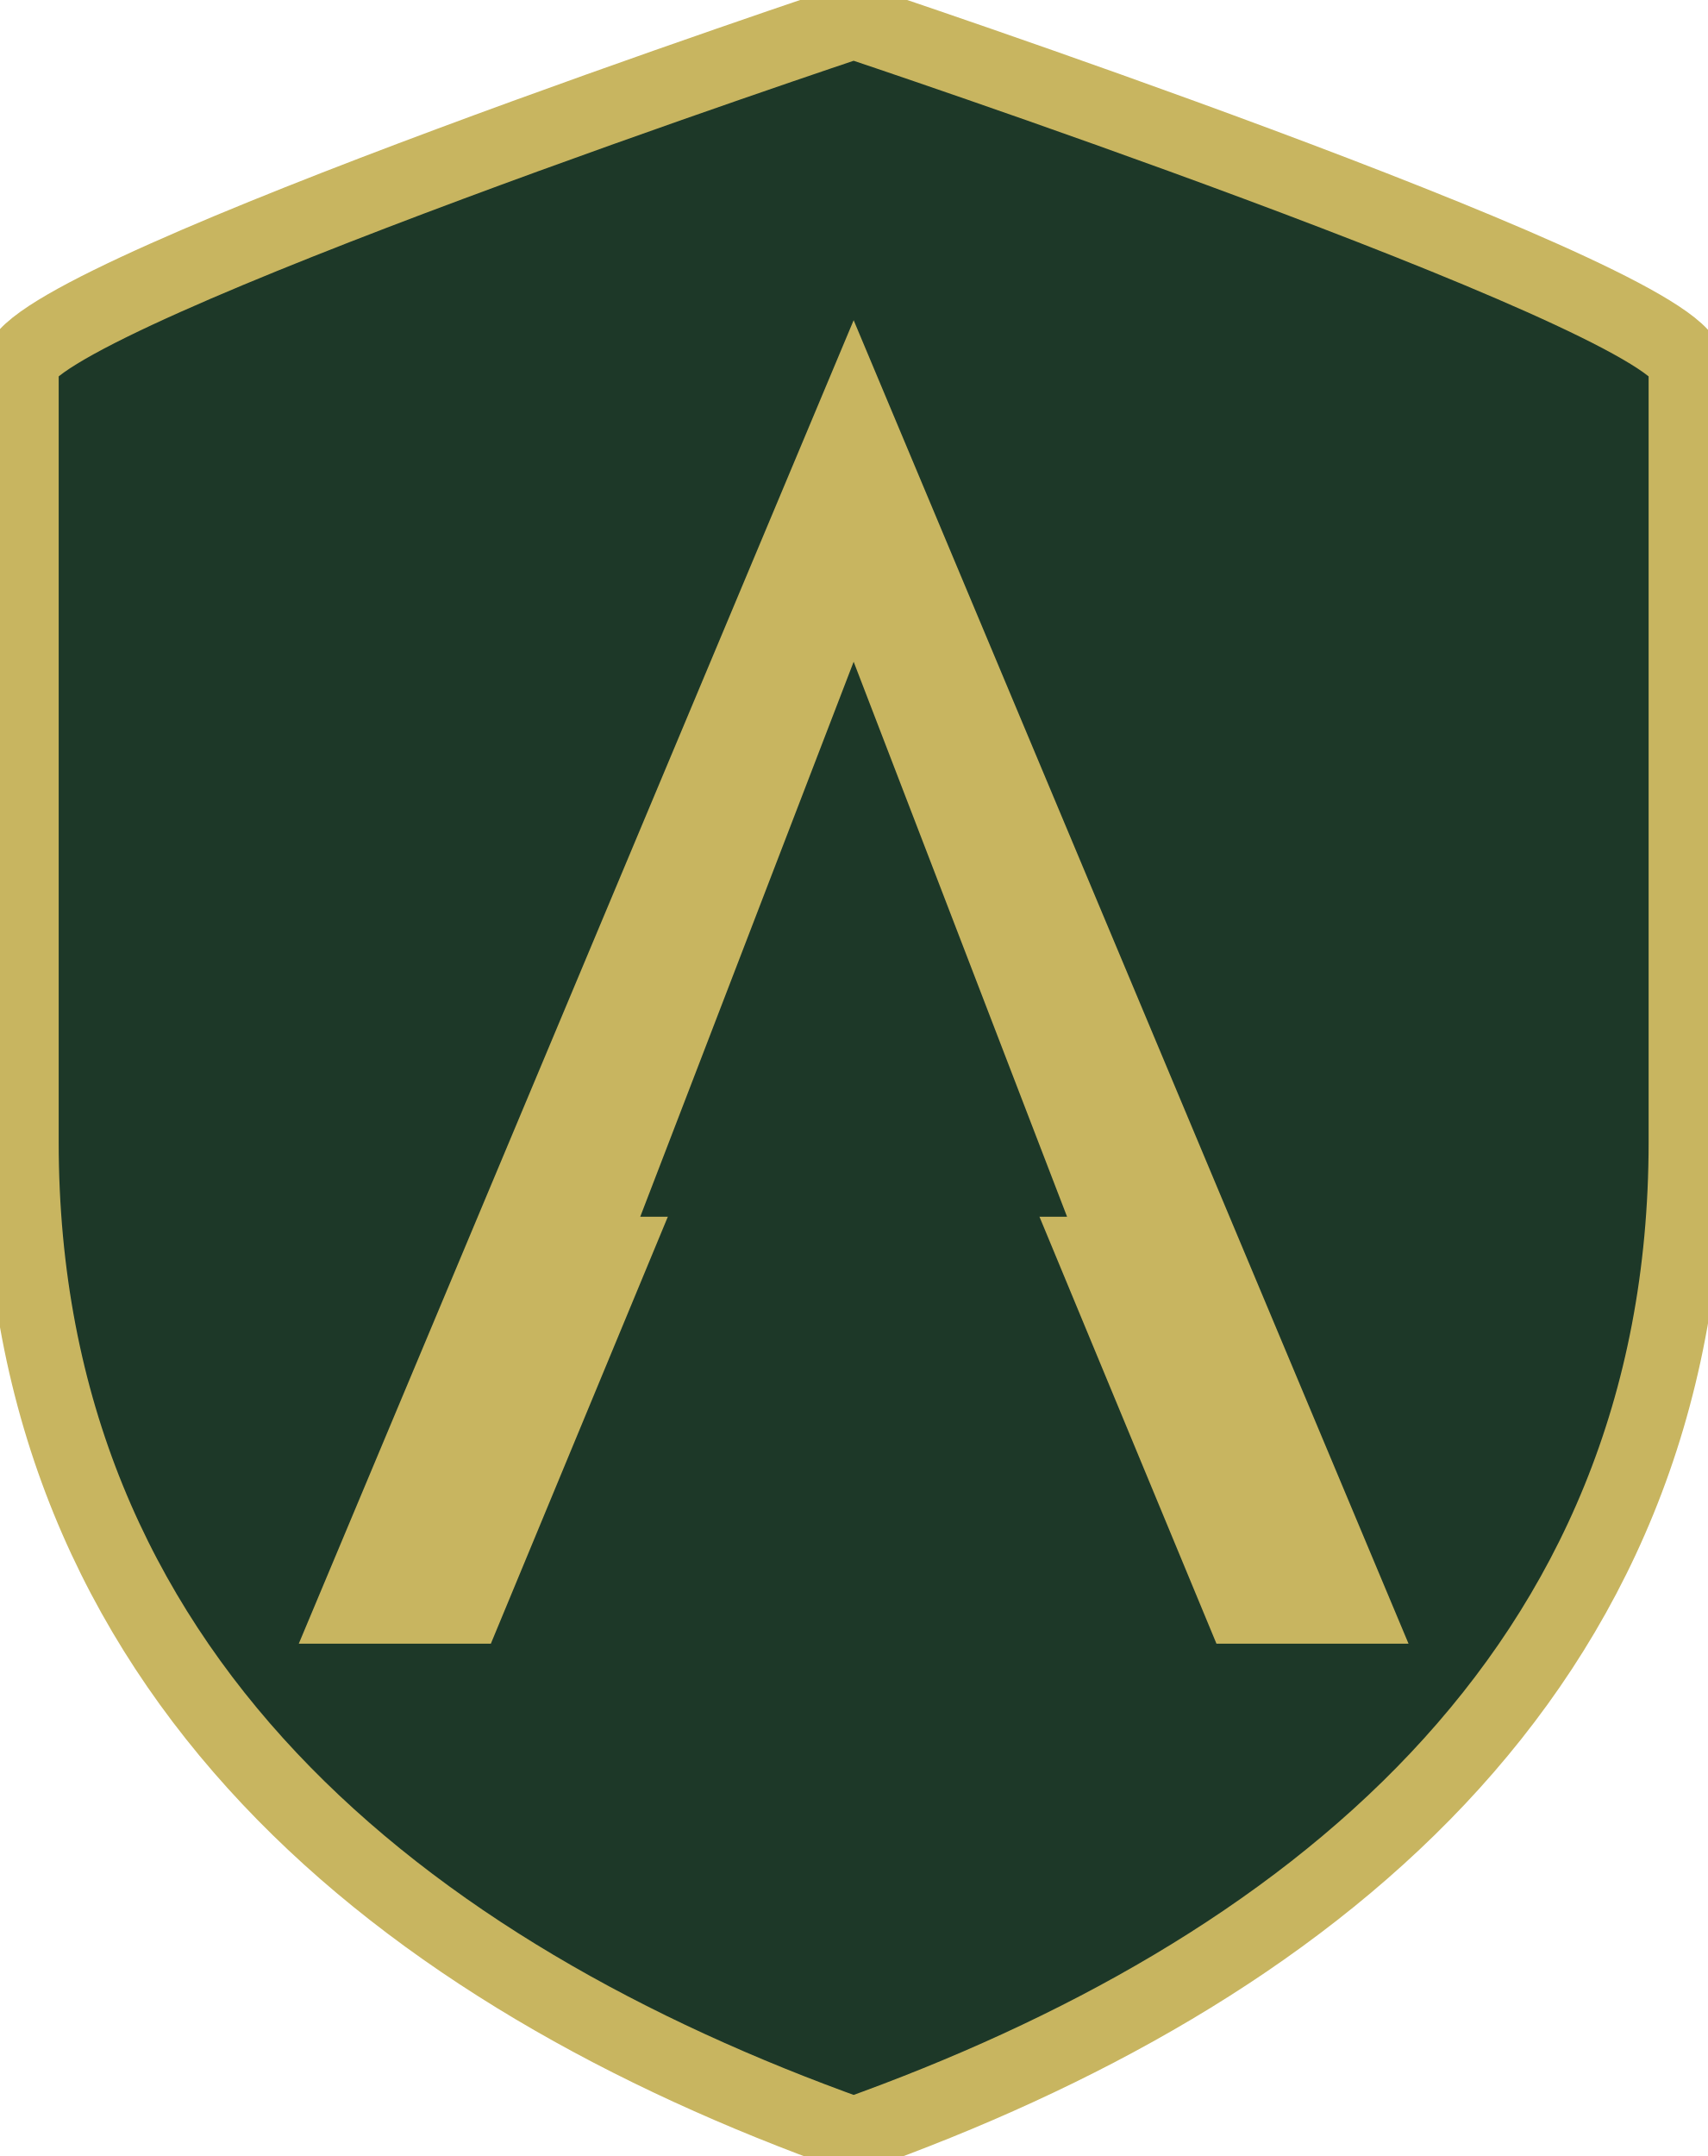
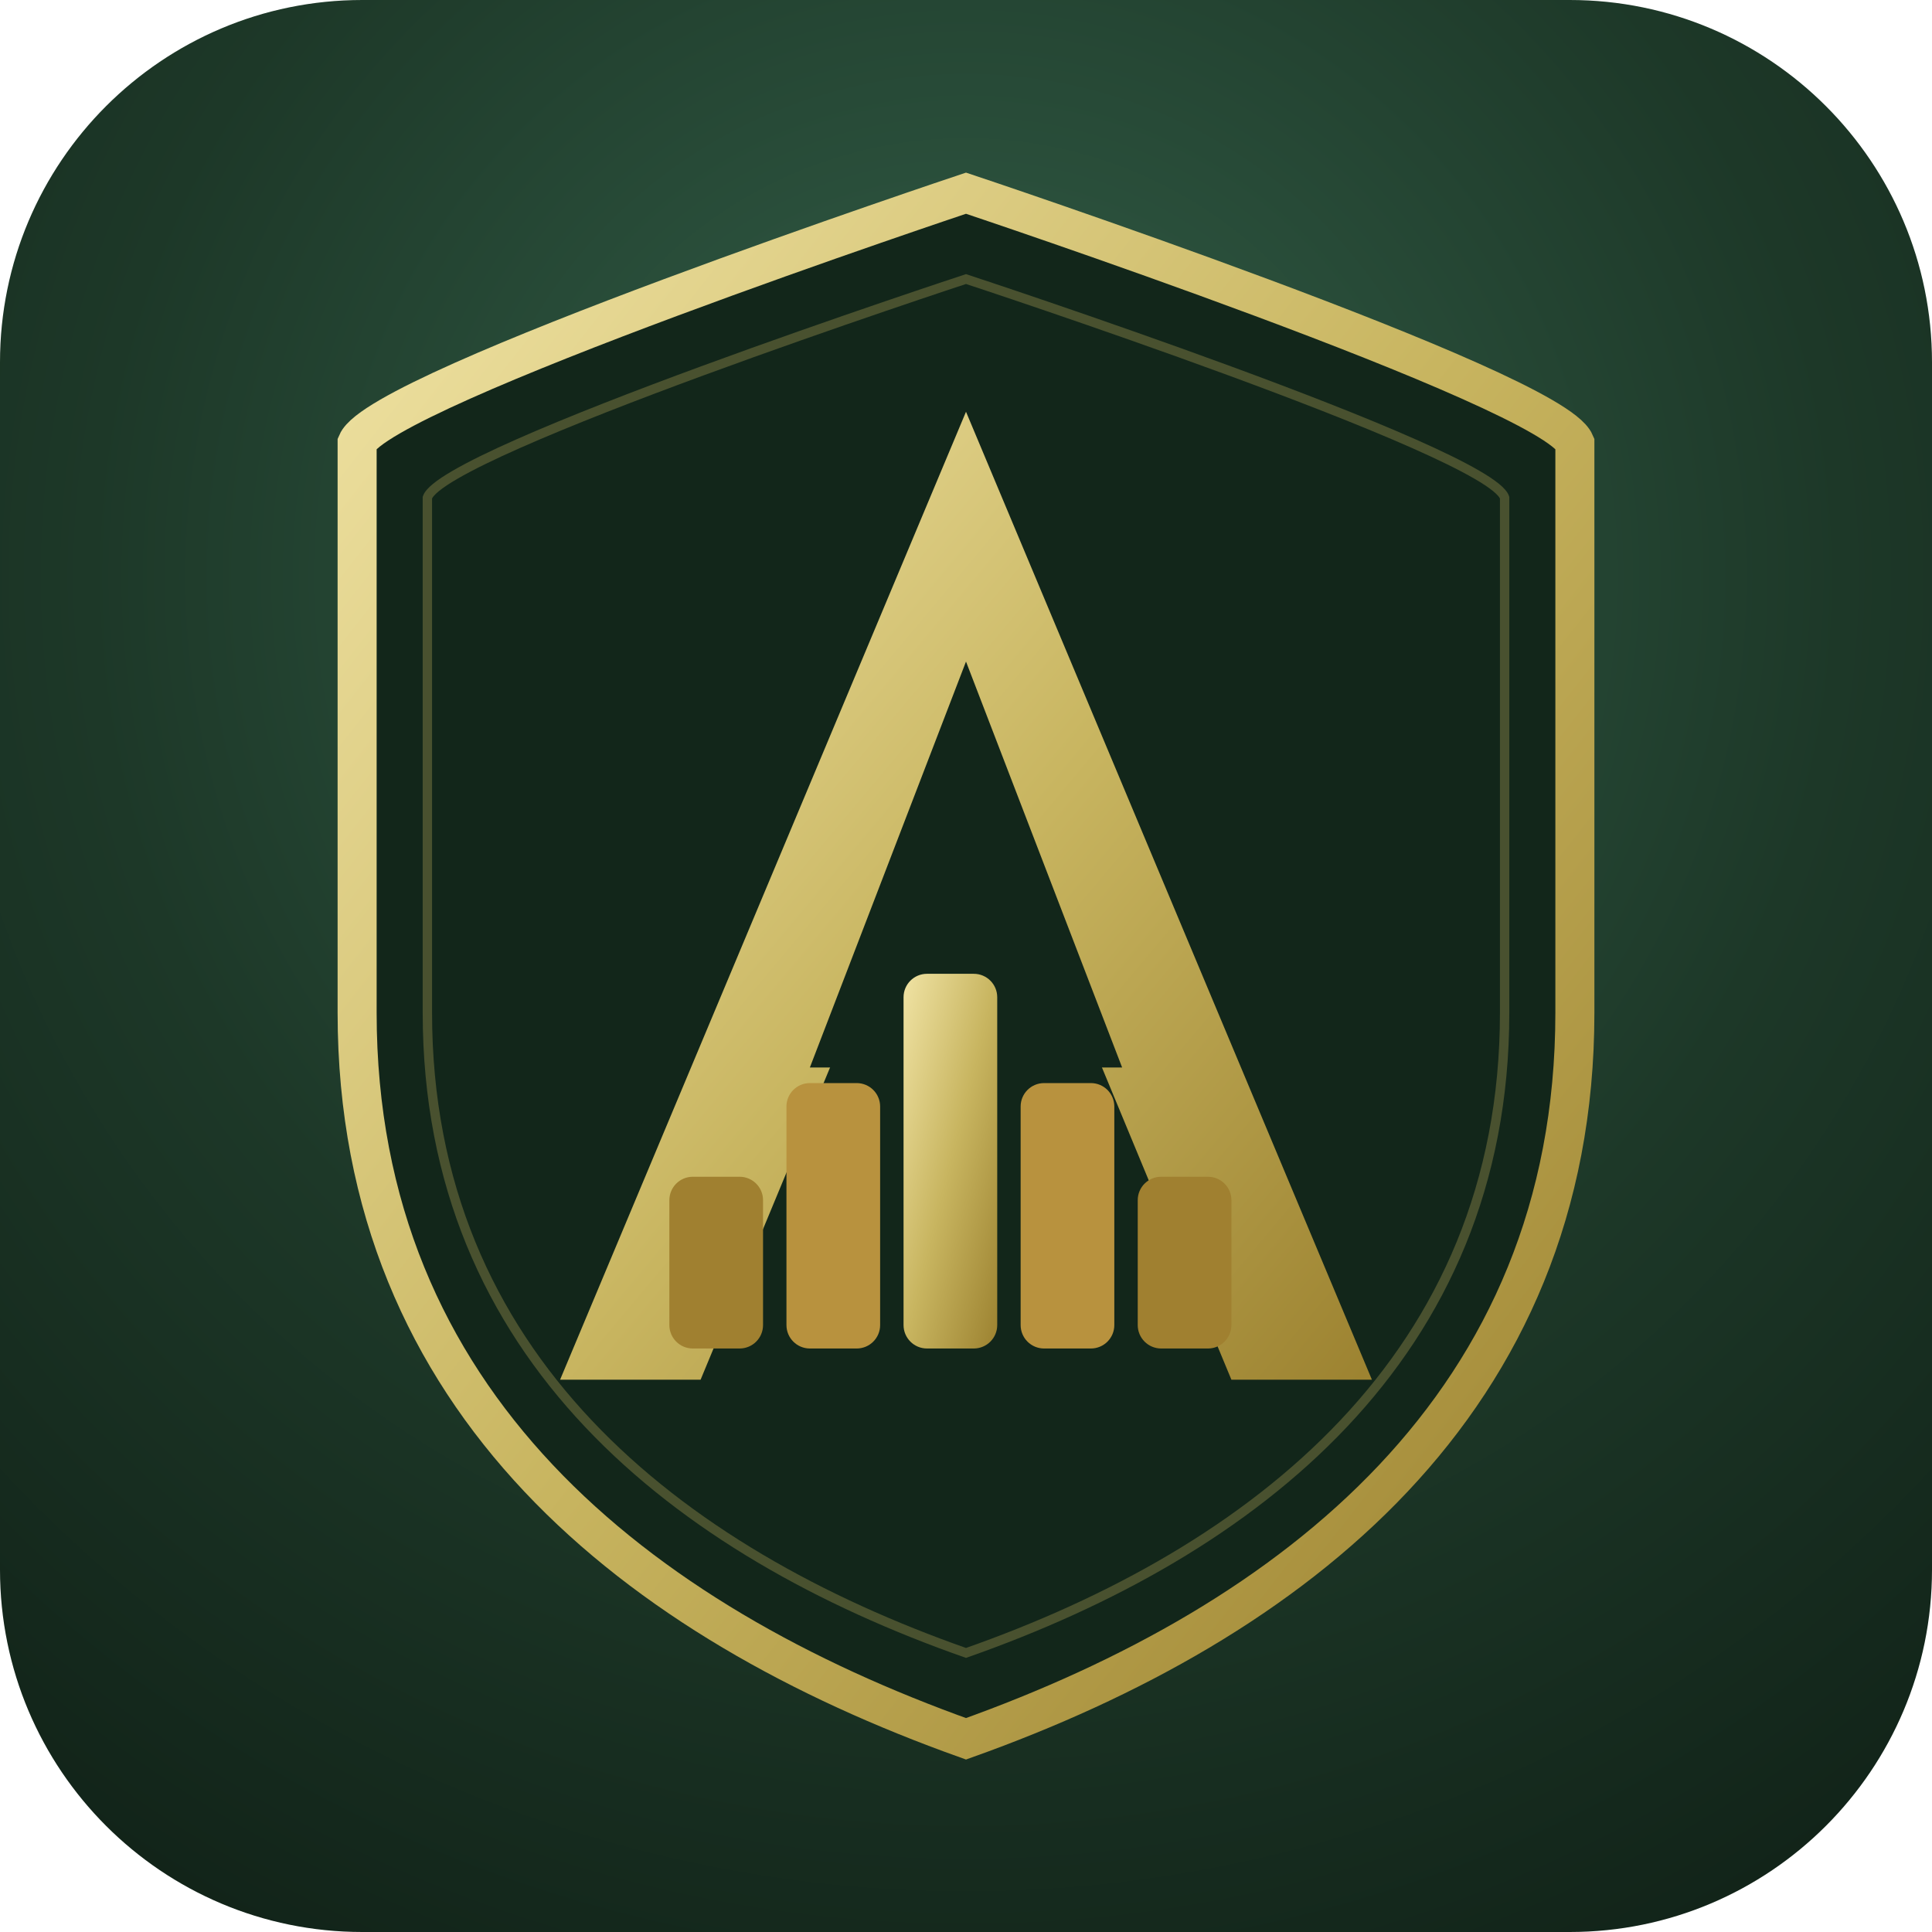
- <svg xmlns="http://www.w3.org/2000/svg" viewBox="20 8 160 202">
-   <path d="M100 10 C100 10 175 35 178 42 L178 115 C178 165 142 193 100 208 C58 193 22 165 22 115 L22 42 C25 35 100 10 100 10 Z" fill="#1D3828" stroke="#C8B560" stroke-width="7" />
-   <path d="M100 38 L48 162 L66 162 L100 80 L134 162 L152 162 Z" fill="#C8B560" />
-   <path d="M100 70 L80 122 L120 122 Z" fill="#1D3828" />
+ <svg xmlns="http://www.w3.org/2000/svg" viewBox="0 0 512 512" width="512" height="512">
+   <defs>
+     <radialGradient id="fundo" cx="50%" cy="30%" r="90%">
+       <stop offset="0" stop-color="#34614A" />
+       <stop offset="0.5" stop-color="#1D3828" />
+       <stop offset="1" stop-color="#0E1D14" />
+     </radialGradient>
+     <linearGradient id="ouro" x1="0" y1="0" x2="1" y2="1">
+       <stop offset="0" stop-color="#F0E3A4" />
+       <stop offset="0.5" stop-color="#C8B560" />
+       <stop offset="1" stop-color="#9C8230" />
+     </linearGradient>
+   </defs>
+   <rect width="512" height="512" rx="96" fill="url(#fundo)" />
+   <g transform="translate(49.13 30.51) scale(2.0687)">
+     <path d="M100 10 C100 10 175 35 178 42 L178 115 C178 165 142 193 100 208 C58 193 22 165 22 115 L22 42 C25 35 100 10 100 10 Z" fill="#12261A" />
+     <path d="M100 10 C100 10 175 35 178 42 L178 115 C178 165 142 193 100 208 C58 193 22 165 22 115 L22 42 C25 35 100 10 100 10 Z" fill="none" stroke="url(#ouro)" stroke-width="5" />
+     <path d="M100 21 C100 21 167 43 169 49 L169 115 C169 159 137 184 100 197 C63 184 31 159 31 115 L31 49 C33 43 100 21 100 21 Z" fill="none" stroke="#C8B560" stroke-width="1.2" opacity="0.3" />
+     <path d="M100 38 L48 162 L66 162 L100 80 L134 162 L152 162 Z" fill="url(#ouro)" />
+     <path d="M100 70 L80 122 L120 122 Z" fill="#12261A" />
+     <rect x="62" y="136" width="12" height="22" rx="3" fill="#A08030" />
+     <rect x="77" y="124" width="12" height="34" rx="3" fill="#B8923E" />
+     <rect x="92" y="110" width="12" height="48" rx="3" fill="url(#ouro)" />
+     <rect x="107" y="124" width="12" height="34" rx="3" fill="#B8923E" />
+     <rect x="122" y="136" width="12" height="22" rx="3" fill="#A08030" />
+   </g>
</svg>
